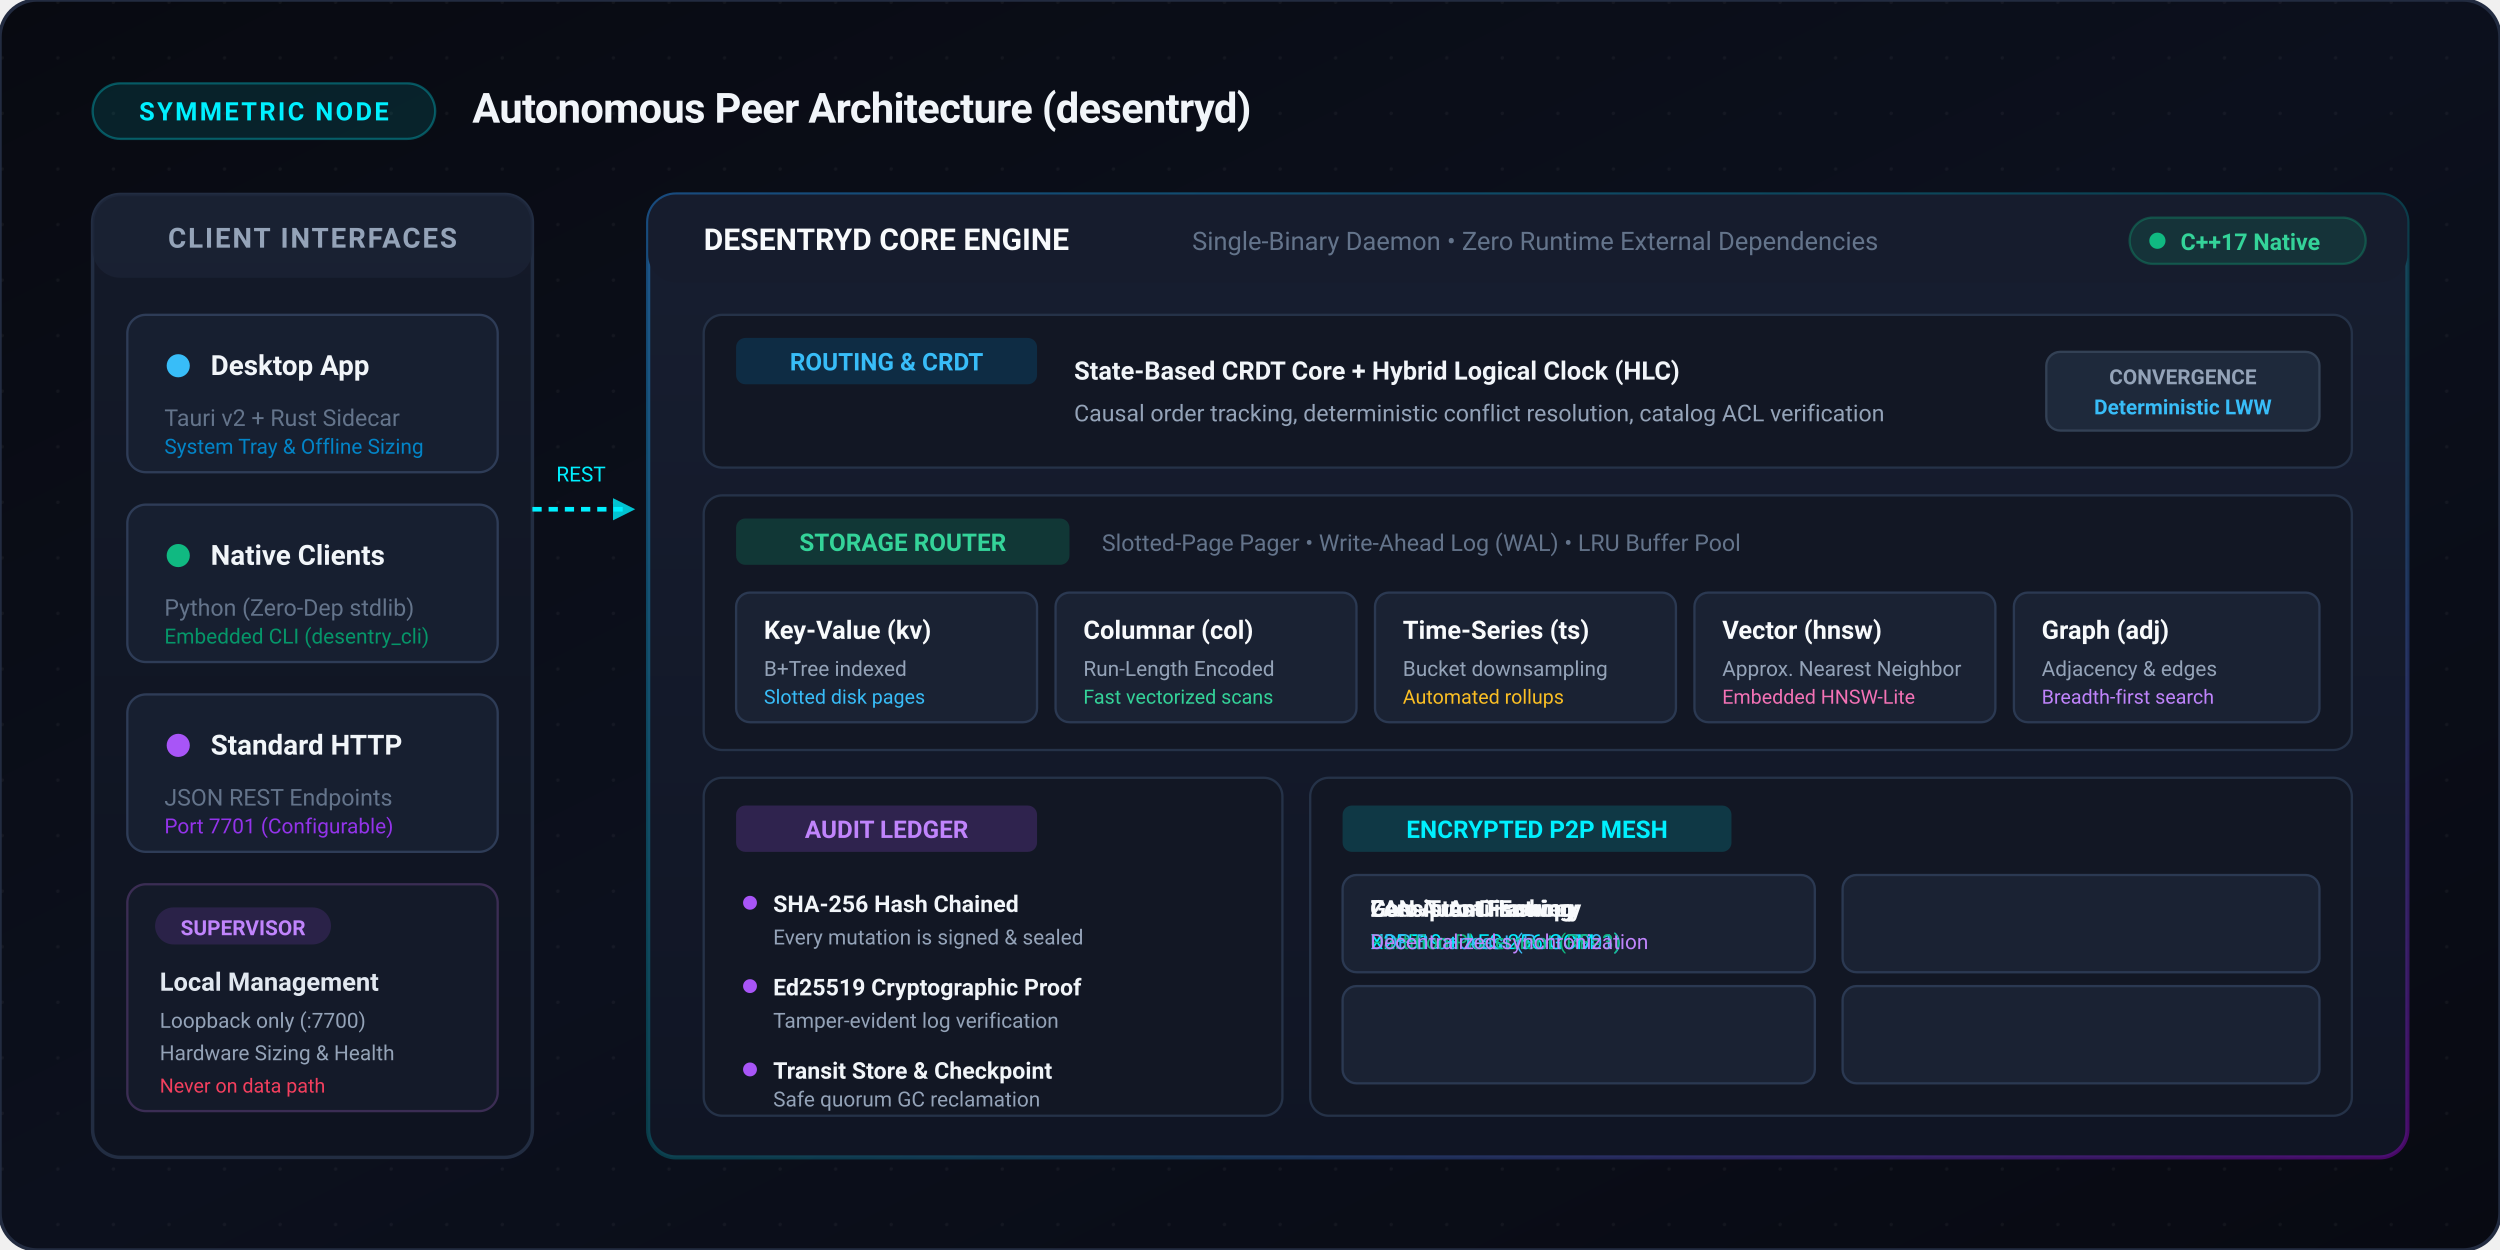
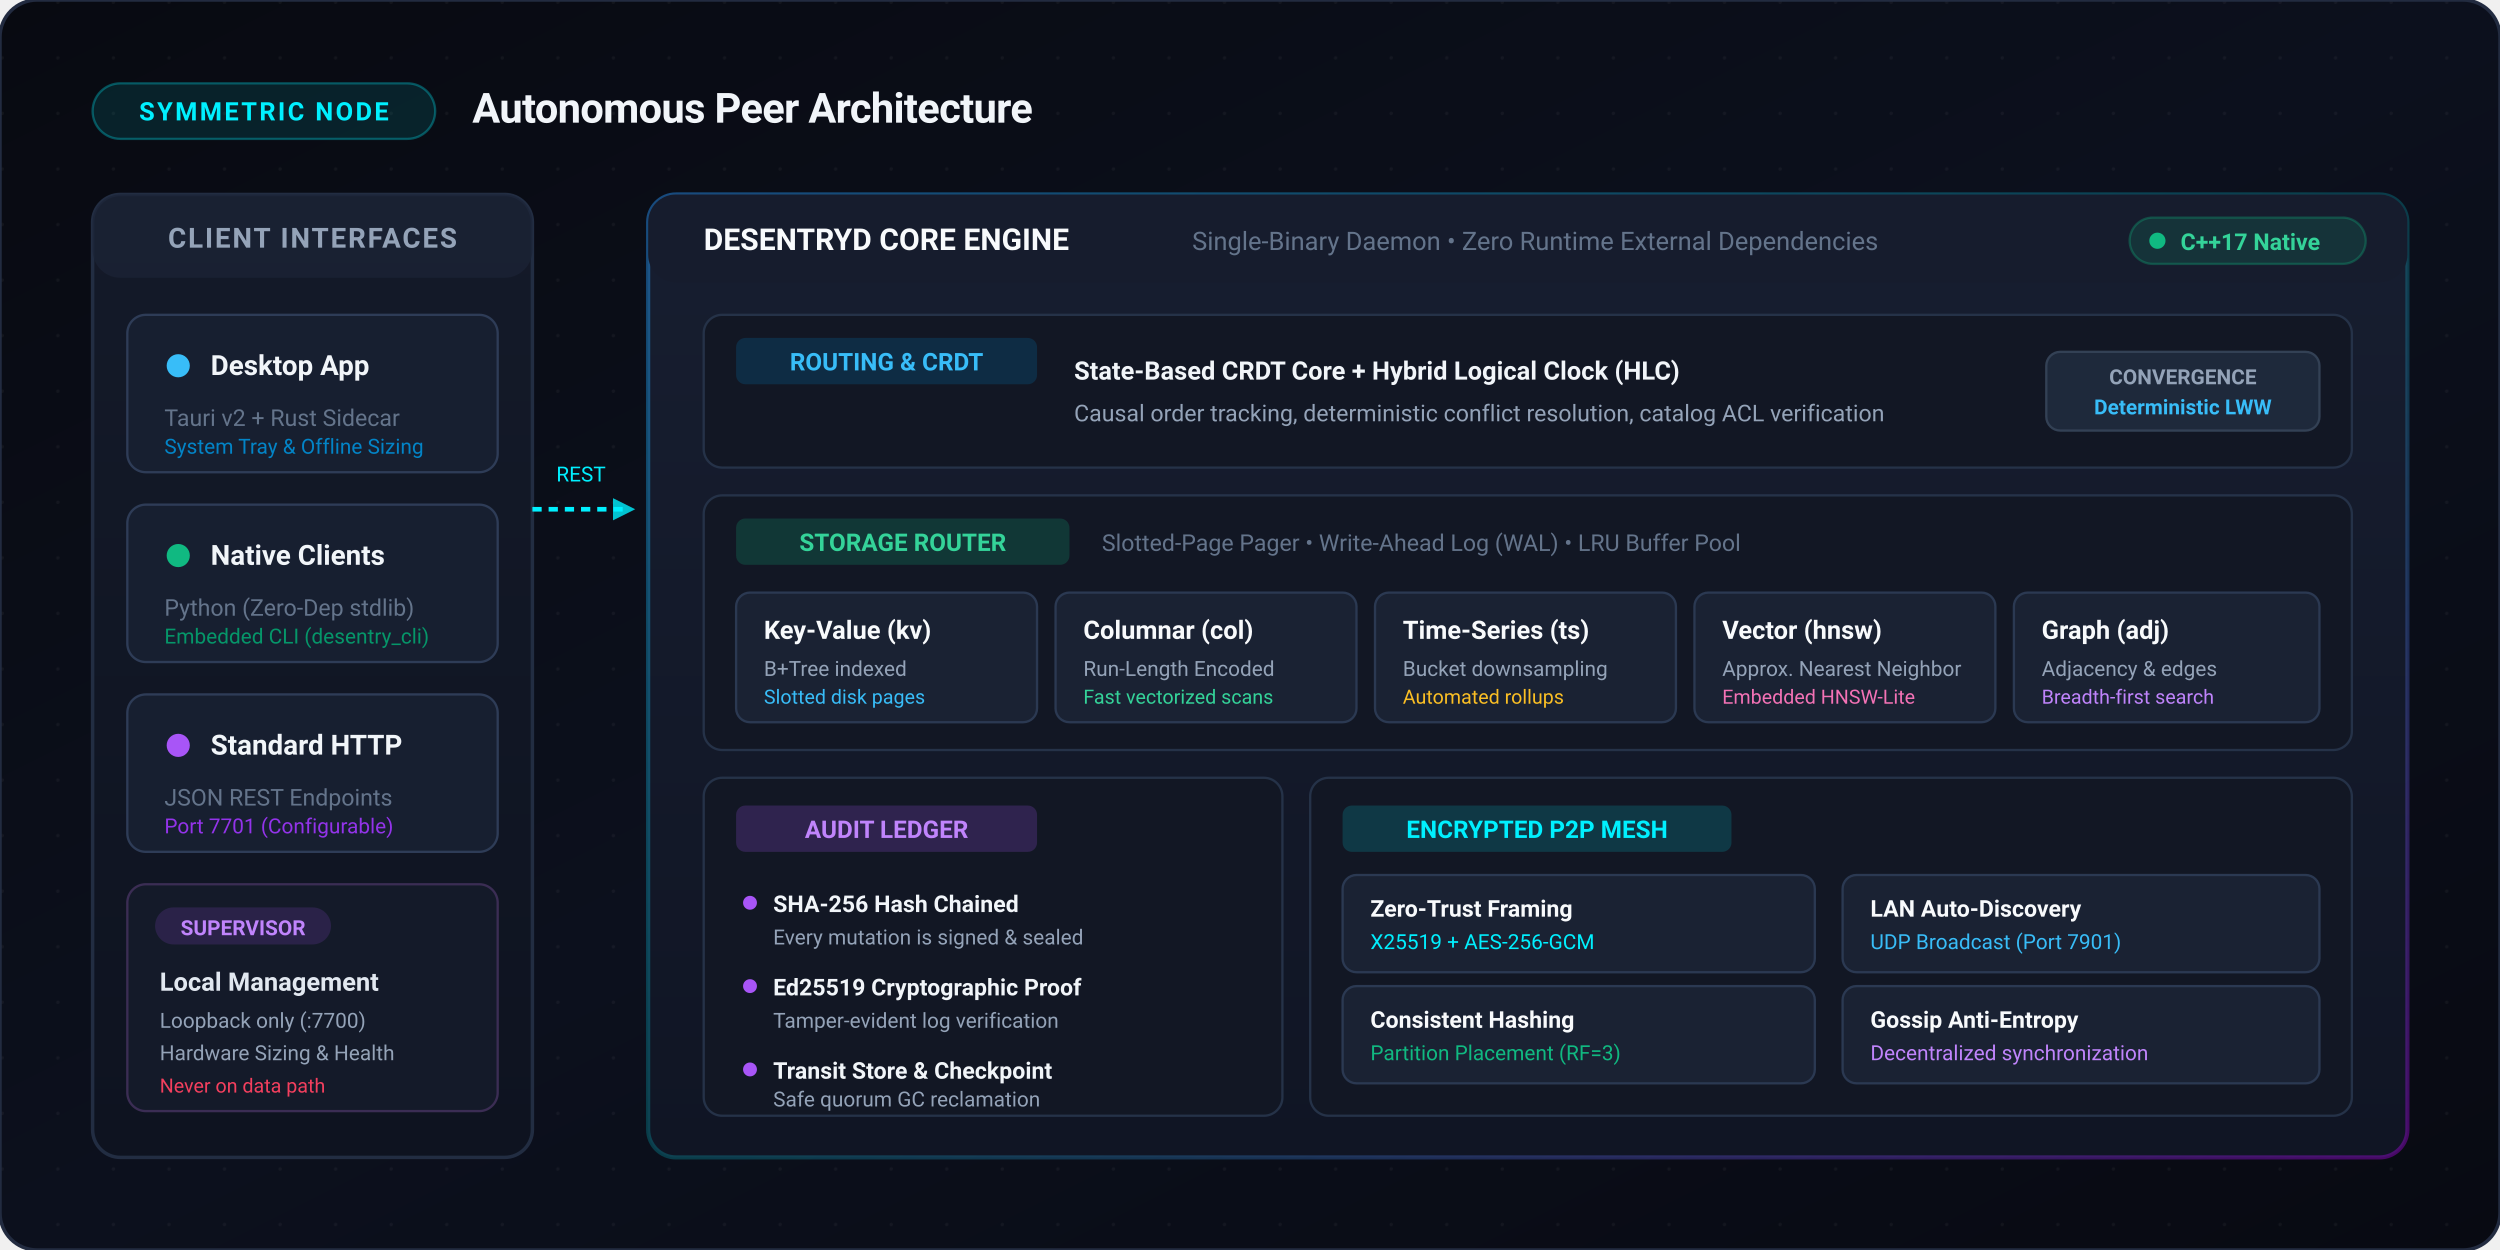
<svg xmlns="http://www.w3.org/2000/svg" viewBox="0 0 1080 540" width="1080" height="540" role="img" aria-label="De-Sentry System Architecture">
  <defs>
    <linearGradient id="bg" x1="0" y1="0" x2="1" y2="1">
      <stop offset="0%" stop-color="#080a11" />
      <stop offset="50%" stop-color="#0c101d" />
      <stop offset="100%" stop-color="#080a12" />
    </linearGradient>
    <linearGradient id="nodeBorder" x1="0" y1="0" x2="1" y2="1">
      <stop offset="0%" stop-color="#2997ff" stop-opacity="0.45" />
      <stop offset="50%" stop-color="#00f0ff" stop-opacity="0.2" />
      <stop offset="100%" stop-color="#bd00ff" stop-opacity="0.35" />
    </linearGradient>
    <linearGradient id="cardGrad1" x1="0" y1="0" x2="0" y2="1">
      <stop offset="0%" stop-color="#141a29" />
      <stop offset="100%" stop-color="#0e1320" />
    </linearGradient>
    <linearGradient id="cardGrad2" x1="0" y1="0" x2="0" y2="1">
      <stop offset="0%" stop-color="#171e30" />
      <stop offset="100%" stop-color="#101524" />
    </linearGradient>
    <linearGradient id="accentCyan" x1="0" y1="0" x2="1" y2="0">
      <stop offset="0%" stop-color="#00f0ff" />
      <stop offset="100%" stop-color="#2997ff" />
    </linearGradient>
    <linearGradient id="accentPurple" x1="0" y1="0" x2="1" y2="0">
      <stop offset="0%" stop-color="#a855f7" />
      <stop offset="100%" stop-color="#ec4899" />
    </linearGradient>
    <linearGradient id="accentGreen" x1="0" y1="0" x2="1" y2="0">
      <stop offset="0%" stop-color="#10b981" />
      <stop offset="100%" stop-color="#06b6d4" />
    </linearGradient>
    <filter id="glowCyan" x="-20%" y="-20%" width="140%" height="140%">
      <feGaussianBlur stdDeviation="3" result="blur" />
      <feMerge>
        <feMergeNode in="blur" />
        <feMergeNode in="SourceGraphic" />
      </feMerge>
    </filter>
    <pattern id="grid" width="24" height="24" patternUnits="userSpaceOnUse">
      <circle cx="1" cy="1" r="0.75" fill="#ffffff" fill-opacity="0.04" />
    </pattern>
    <marker id="arrow" viewBox="0 0 10 10" refX="6" refY="5" markerWidth="6" markerHeight="6" orient="auto-start-reverse">
      <path d="M 0 1 L 8 5 L 0 9 z" fill="#00f0ff" opacity="0.8" />
    </marker>
    <marker id="arrowPurple" viewBox="0 0 10 10" refX="6" refY="5" markerWidth="6" markerHeight="6" orient="auto-start-reverse">
      <path d="M 0 1 L 8 5 L 0 9 z" fill="#c084fc" opacity="0.8" />
    </marker>
  </defs>
  <rect width="1080" height="540" rx="16" fill="url(#bg)" />
  <rect width="1080" height="540" rx="16" fill="url(#grid)" />
  <rect width="1080" height="540" rx="16" fill="none" stroke="#222b40" stroke-width="1.5" />
  <g transform="translate(40, 36)">
    <rect x="0" y="0" width="148" height="24" rx="12" fill="#00f0ff" fill-opacity="0.1" stroke="#00f0ff" stroke-opacity="0.3" />
    <text x="74" y="16" font-family="-apple-system, BlinkMacSystemFont, 'Segoe UI', Roboto, sans-serif" font-size="11" font-weight="700" fill="#00f0ff" text-anchor="middle" letter-spacing="1">SYMMETRIC NODE</text>
-     <text x="164" y="17" font-family="-apple-system, BlinkMacSystemFont, 'Segoe UI', Roboto, sans-serif" font-size="18" font-weight="700" fill="#f1f5f9" letter-spacing="-0.3">Autonomous Peer Architecture (desentryd)</text>
+     <text x="164" y="17" font-family="-apple-system, BlinkMacSystemFont, 'Segoe UI', Roboto, sans-serif" font-size="18" font-weight="700" fill="#f1f5f9" letter-spacing="-0.3">Autonomous Peer Architecture</text>
  </g>
  <g transform="translate(40, 84)">
    <rect width="190" height="416" rx="12" fill="url(#cardGrad1)" stroke="#222d42" stroke-width="1.5" />
    <rect x="0" y="0" width="190" height="36" rx="12" fill="#1b2336" opacity="0.7" />
    <text x="95" y="23" font-family="-apple-system, BlinkMacSystemFont, 'Segoe UI', Roboto, sans-serif" font-size="12" font-weight="700" fill="#94a3b8" text-anchor="middle" letter-spacing="0.8">CLIENT INTERFACES</text>
    <g transform="translate(15, 52)">
      <rect width="160" height="68" rx="8" fill="#171f30" stroke="#2e3c57" stroke-width="1" />
      <circle cx="22" cy="22" r="5" fill="#38bdf8" />
      <text x="36" y="26" font-family="-apple-system, BlinkMacSystemFont, 'Segoe UI', Roboto, sans-serif" font-size="12" font-weight="600" fill="#f1f5f9">Desktop App</text>
      <text x="16" y="48" font-family="-apple-system, BlinkMacSystemFont, 'Segoe UI', Roboto, sans-serif" font-size="10" fill="#64748b">Tauri v2 + Rust Sidecar</text>
      <text x="16" y="60" font-family="-apple-system, BlinkMacSystemFont, 'Segoe UI', Roboto, sans-serif" font-size="9" fill="#0284c7">System Tray &amp; Offline Sizing</text>
    </g>
    <g transform="translate(15, 134)">
      <rect width="160" height="68" rx="8" fill="#171f30" stroke="#2e3c57" stroke-width="1" />
      <circle cx="22" cy="22" r="5" fill="#10b981" />
      <text x="36" y="26" font-family="-apple-system, BlinkMacSystemFont, 'Segoe UI', Roboto, sans-serif" font-size="12" font-weight="600" fill="#f1f5f9">Native Clients</text>
      <text x="16" y="48" font-family="-apple-system, BlinkMacSystemFont, 'Segoe UI', Roboto, sans-serif" font-size="10" fill="#64748b">Python (Zero-Dep stdlib)</text>
      <text x="16" y="60" font-family="-apple-system, BlinkMacSystemFont, 'Segoe UI', Roboto, sans-serif" font-size="9" fill="#059669">Embedded CLI (desentry_cli)</text>
    </g>
    <g transform="translate(15, 216)">
      <rect width="160" height="68" rx="8" fill="#171f30" stroke="#2e3c57" stroke-width="1" />
      <circle cx="22" cy="22" r="5" fill="#a855f7" />
      <text x="36" y="26" font-family="-apple-system, BlinkMacSystemFont, 'Segoe UI', Roboto, sans-serif" font-size="12" font-weight="600" fill="#f1f5f9">Standard HTTP</text>
      <text x="16" y="48" font-family="-apple-system, BlinkMacSystemFont, 'Segoe UI', Roboto, sans-serif" font-size="10" fill="#64748b">JSON REST Endpoints</text>
      <text x="16" y="60" font-family="-apple-system, BlinkMacSystemFont, 'Segoe UI', Roboto, sans-serif" font-size="9" fill="#9333ea">Port 7701 (Configurable)</text>
    </g>
    <g transform="translate(15, 298)">
      <rect width="160" height="98" rx="8" fill="#141a29" stroke="#3b2d54" stroke-width="1" />
      <rect x="12" y="10" width="76" height="16" rx="8" fill="#a855f7" fill-opacity="0.15" />
      <text x="50" y="22" font-family="-apple-system, BlinkMacSystemFont, 'Segoe UI', Roboto, sans-serif" font-size="9" font-weight="700" fill="#c084fc" text-anchor="middle">SUPERVISOR</text>
      <text x="14" y="46" font-family="-apple-system, BlinkMacSystemFont, 'Segoe UI', Roboto, sans-serif" font-size="11" font-weight="600" fill="#e2e8f0">Local Management</text>
      <text x="14" y="62" font-family="-apple-system, BlinkMacSystemFont, 'Segoe UI', Roboto, sans-serif" font-size="9" fill="#94a3b8">Loopback only (:7700)</text>
      <text x="14" y="76" font-family="-apple-system, BlinkMacSystemFont, 'Segoe UI', Roboto, sans-serif" font-size="9" fill="#94a3b8">Hardware Sizing &amp; Health</text>
      <text x="14" y="90" font-family="-apple-system, BlinkMacSystemFont, 'Segoe UI', Roboto, sans-serif" font-size="8.5" fill="#f43f5e">Never on data path</text>
    </g>
  </g>
  <path d="M 230 220 L 272 220" stroke="#00f0ff" stroke-width="2" stroke-dasharray="4 3" marker-end="url(#arrow)" />
  <text x="251" y="208" font-family="-apple-system, BlinkMacSystemFont, 'Segoe UI', Roboto, sans-serif" font-size="9" fill="#00f0ff" text-anchor="middle">REST</text>
  <g transform="translate(280, 84)">
    <rect width="760" height="416" rx="12" fill="url(#cardGrad2)" stroke="url(#nodeBorder)" stroke-width="1.8" />
    <rect width="760" height="38" rx="12" fill="#161c2d" />
    <text x="24" y="24" font-family="-apple-system, BlinkMacSystemFont, 'Segoe UI', Roboto, sans-serif" font-size="13" font-weight="700" fill="#f8fafc">DESENTRYD CORE ENGINE</text>
    <text x="235" y="24" font-family="-apple-system, BlinkMacSystemFont, 'Segoe UI', Roboto, sans-serif" font-size="11" fill="#64748b">Single-Binary Daemon • Zero Runtime External Dependencies</text>
    <rect x="640" y="10" width="102" height="20" rx="10" fill="#10b981" fill-opacity="0.15" stroke="#10b981" stroke-opacity="0.3" />
    <circle cx="652" cy="20" r="3.5" fill="#10b981" />
    <text x="662" y="24" font-family="-apple-system, BlinkMacSystemFont, 'Segoe UI', Roboto, sans-serif" font-size="10" font-weight="600" fill="#34d399">C++17 Native</text>
    <g transform="translate(24, 52)">
      <rect width="712" height="66" rx="8" fill="#121724" stroke="#253248" stroke-width="1" />
      <rect x="14" y="10" width="130" height="20" rx="4" fill="#0284c7" fill-opacity="0.2" />
      <text x="79" y="24" font-family="-apple-system, BlinkMacSystemFont, 'Segoe UI', Roboto, sans-serif" font-size="10.5" font-weight="700" fill="#38bdf8" text-anchor="middle">ROUTING &amp; CRDT</text>
      <g transform="translate(160, 14)">
        <text x="0" y="14" font-family="-apple-system, BlinkMacSystemFont, 'Segoe UI', Roboto, sans-serif" font-size="11" font-weight="600" fill="#f1f5f9">State-Based CRDT Core + Hybrid Logical Clock (HLC)</text>
        <text x="0" y="32" font-family="-apple-system, BlinkMacSystemFont, 'Segoe UI', Roboto, sans-serif" font-size="10" fill="#94a3b8">Causal order tracking, deterministic conflict resolution, catalog ACL verification</text>
      </g>
      <rect x="580" y="16" width="118" height="34" rx="6" fill="#1e293b" stroke="#334155" stroke-width="1" />
      <text x="639" y="30" font-family="-apple-system, BlinkMacSystemFont, 'Segoe UI', Roboto, sans-serif" font-size="9" font-weight="600" fill="#94a3b8" text-anchor="middle">CONVERGENCE</text>
      <text x="639" y="43" font-family="-apple-system, BlinkMacSystemFont, 'Segoe UI', Roboto, sans-serif" font-size="9" font-weight="700" fill="#38bdf8" text-anchor="middle">Deterministic LWW</text>
    </g>
    <g transform="translate(24, 130)">
      <rect width="712" height="110" rx="8" fill="#121724" stroke="#253248" stroke-width="1" />
      <rect x="14" y="10" width="144" height="20" rx="4" fill="#10b981" fill-opacity="0.2" />
      <text x="86" y="24" font-family="-apple-system, BlinkMacSystemFont, 'Segoe UI', Roboto, sans-serif" font-size="10.5" font-weight="700" fill="#34d399" text-anchor="middle">STORAGE ROUTER</text>
      <text x="172" y="24" font-family="-apple-system, BlinkMacSystemFont, 'Segoe UI', Roboto, sans-serif" font-size="10" fill="#64748b">Slotted-Page Pager • Write-Ahead Log (WAL) • LRU Buffer Pool</text>
      <g transform="translate(14, 42)">
        <g transform="translate(0, 0)">
          <rect width="130" height="56" rx="6" fill="#1a2233" stroke="#2b3952" stroke-width="1" />
          <text x="12" y="20" font-family="-apple-system, BlinkMacSystemFont, 'Segoe UI', Roboto, sans-serif" font-size="11" font-weight="700" fill="#f8fafc">Key-Value (kv)</text>
          <text x="12" y="36" font-family="-apple-system, BlinkMacSystemFont, 'Segoe UI', Roboto, sans-serif" font-size="9" fill="#94a3b8">B+Tree indexed</text>
          <text x="12" y="48" font-family="-apple-system, BlinkMacSystemFont, 'Segoe UI', Roboto, sans-serif" font-size="8.5" fill="#38bdf8">Slotted disk pages</text>
        </g>
        <g transform="translate(138, 0)">
          <rect width="130" height="56" rx="6" fill="#1a2233" stroke="#2b3952" stroke-width="1" />
          <text x="12" y="20" font-family="-apple-system, BlinkMacSystemFont, 'Segoe UI', Roboto, sans-serif" font-size="11" font-weight="700" fill="#f8fafc">Columnar (col)</text>
          <text x="12" y="36" font-family="-apple-system, BlinkMacSystemFont, 'Segoe UI', Roboto, sans-serif" font-size="9" fill="#94a3b8">Run-Length Encoded</text>
          <text x="12" y="48" font-family="-apple-system, BlinkMacSystemFont, 'Segoe UI', Roboto, sans-serif" font-size="8.5" fill="#34d399">Fast vectorized scans</text>
        </g>
        <g transform="translate(276, 0)">
          <rect width="130" height="56" rx="6" fill="#1a2233" stroke="#2b3952" stroke-width="1" />
          <text x="12" y="20" font-family="-apple-system, BlinkMacSystemFont, 'Segoe UI', Roboto, sans-serif" font-size="11" font-weight="700" fill="#f8fafc">Time-Series (ts)</text>
          <text x="12" y="36" font-family="-apple-system, BlinkMacSystemFont, 'Segoe UI', Roboto, sans-serif" font-size="9" fill="#94a3b8">Bucket downsampling</text>
          <text x="12" y="48" font-family="-apple-system, BlinkMacSystemFont, 'Segoe UI', Roboto, sans-serif" font-size="8.5" fill="#fbbf24">Automated rollups</text>
        </g>
        <g transform="translate(414, 0)">
          <rect width="130" height="56" rx="6" fill="#1a2233" stroke="#2b3952" stroke-width="1" />
          <text x="12" y="20" font-family="-apple-system, BlinkMacSystemFont, 'Segoe UI', Roboto, sans-serif" font-size="11" font-weight="700" fill="#f8fafc">Vector (hnsw)</text>
          <text x="12" y="36" font-family="-apple-system, BlinkMacSystemFont, 'Segoe UI', Roboto, sans-serif" font-size="9" fill="#94a3b8">Approx. Nearest Neighbor</text>
          <text x="12" y="48" font-family="-apple-system, BlinkMacSystemFont, 'Segoe UI', Roboto, sans-serif" font-size="8.5" fill="#f472b6">Embedded HNSW-Lite</text>
        </g>
        <g transform="translate(552, 0)">
          <rect width="132" height="56" rx="6" fill="#1a2233" stroke="#2b3952" stroke-width="1" />
          <text x="12" y="20" font-family="-apple-system, BlinkMacSystemFont, 'Segoe UI', Roboto, sans-serif" font-size="11" font-weight="700" fill="#f8fafc">Graph (adj)</text>
          <text x="12" y="36" font-family="-apple-system, BlinkMacSystemFont, 'Segoe UI', Roboto, sans-serif" font-size="9" fill="#94a3b8">Adjacency &amp; edges</text>
          <text x="12" y="48" font-family="-apple-system, BlinkMacSystemFont, 'Segoe UI', Roboto, sans-serif" font-size="8.5" fill="#c084fc">Breadth-first search</text>
        </g>
      </g>
    </g>
    <g transform="translate(24, 252)">
      <g transform="translate(0, 0)">
        <rect width="250" height="146" rx="8" fill="#121724" stroke="#253248" stroke-width="1" />
        <rect x="14" y="12" width="130" height="20" rx="4" fill="#a855f7" fill-opacity="0.2" />
        <text x="79" y="26" font-family="-apple-system, BlinkMacSystemFont, 'Segoe UI', Roboto, sans-serif" font-size="10.5" font-weight="700" fill="#c084fc" text-anchor="middle">AUDIT LEDGER</text>
        <g transform="translate(14, 44)">
          <circle cx="6" cy="10" r="3" fill="#a855f7" />
          <text x="16" y="14" font-family="-apple-system, BlinkMacSystemFont, 'Segoe UI', Roboto, sans-serif" font-size="10" font-weight="600" fill="#f1f5f9">SHA-256 Hash Chained</text>
          <text x="16" y="28" font-family="-apple-system, BlinkMacSystemFont, 'Segoe UI', Roboto, sans-serif" font-size="9" fill="#94a3b8">Every mutation is signed &amp; sealed</text>
          <circle cx="6" cy="46" r="3" fill="#a855f7" />
          <text x="16" y="50" font-family="-apple-system, BlinkMacSystemFont, 'Segoe UI', Roboto, sans-serif" font-size="10" font-weight="600" fill="#f1f5f9">Ed25519 Cryptographic Proof</text>
          <text x="16" y="64" font-family="-apple-system, BlinkMacSystemFont, 'Segoe UI', Roboto, sans-serif" font-size="9" fill="#94a3b8">Tamper-evident log verification</text>
          <circle cx="6" cy="82" r="3" fill="#a855f7" />
          <text x="16" y="86" font-family="-apple-system, BlinkMacSystemFont, 'Segoe UI', Roboto, sans-serif" font-size="10" font-weight="600" fill="#f1f5f9">Transit Store &amp; Checkpoint</text>
          <text x="16" y="98" font-family="-apple-system, BlinkMacSystemFont, 'Segoe UI', Roboto, sans-serif" font-size="9" fill="#94a3b8">Safe quorum GC reclamation</text>
        </g>
      </g>
      <g transform="translate(262, 0)">
        <rect width="450" height="146" rx="8" fill="#121724" stroke="#253248" stroke-width="1" />
        <rect x="14" y="12" width="168" height="20" rx="4" fill="#00f0ff" fill-opacity="0.15" />
        <text x="98" y="26" font-family="-apple-system, BlinkMacSystemFont, 'Segoe UI', Roboto, sans-serif" font-size="10.5" font-weight="700" fill="#00f0ff" text-anchor="middle">ENCRYPTED P2P MESH</text>
        <g transform="translate(14, 42)">
-           <rect width="204" height="42" rx="6" fill="#1a2233" stroke="#2b3952" stroke-width="1" />
-           <text x="12" y="18" font-family="-apple-system, BlinkMacSystemFont, 'Segoe UI', Roboto, sans-serif" font-size="10" font-weight="600" fill="#f8fafc">Zero-Trust Framing</text>
-           <text x="12" y="32" font-family="-apple-system, BlinkMacSystemFont, 'Segoe UI', Roboto, sans-serif" font-size="9" fill="#00f0ff">X25519 + AES-256-GCM</text>
-           <rect x="216" y="0" width="206" height="42" rx="6" fill="#1a2233" stroke="#2b3952" stroke-width="1" />
-           <text x="12" y="18" font-family="-apple-system, BlinkMacSystemFont, 'Segoe UI', Roboto, sans-serif" font-size="10" font-weight="600" fill="#f8fafc">LAN Auto-Discovery</text>
-           <text x="12" y="32" font-family="-apple-system, BlinkMacSystemFont, 'Segoe UI', Roboto, sans-serif" font-size="9" fill="#38bdf8">UDP Broadcast (Port 7901)</text>
-           <rect x="0" y="48" width="204" height="42" rx="6" fill="#1a2233" stroke="#2b3952" stroke-width="1" />
-           <text x="12" y="18" font-family="-apple-system, BlinkMacSystemFont, 'Segoe UI', Roboto, sans-serif" font-size="10" font-weight="600" fill="#f8fafc">Consistent Hashing</text>
-           <text x="12" y="32" font-family="-apple-system, BlinkMacSystemFont, 'Segoe UI', Roboto, sans-serif" font-size="9" fill="#10b981">Partition Placement (RF=3)</text>
-           <rect x="216" y="48" width="206" height="42" rx="6" fill="#1a2233" stroke="#2b3952" stroke-width="1" />
-           <text x="12" y="18" font-family="-apple-system, BlinkMacSystemFont, 'Segoe UI', Roboto, sans-serif" font-size="10" font-weight="600" fill="#f8fafc">Gossip Anti-Entropy</text>
-           <text x="12" y="32" font-family="-apple-system, BlinkMacSystemFont, 'Segoe UI', Roboto, sans-serif" font-size="9" fill="#c084fc">Decentralized synchronization</text>
+           <g transform="translate(0, 0)">
+             <rect width="204" height="42" rx="6" fill="#1a2233" stroke="#2b3952" stroke-width="1" />
+             <text x="12" y="18" font-family="-apple-system, BlinkMacSystemFont, 'Segoe UI', Roboto, sans-serif" font-size="10" font-weight="600" fill="#f8fafc">Zero-Trust Framing</text>
+             <text x="12" y="32" font-family="-apple-system, BlinkMacSystemFont, 'Segoe UI', Roboto, sans-serif" font-size="9" fill="#00f0ff">X25519 + AES-256-GCM</text>
+           </g>
+           <g transform="translate(216, 0)">
+             <rect width="206" height="42" rx="6" fill="#1a2233" stroke="#2b3952" stroke-width="1" />
+             <text x="12" y="18" font-family="-apple-system, BlinkMacSystemFont, 'Segoe UI', Roboto, sans-serif" font-size="10" font-weight="600" fill="#f8fafc">LAN Auto-Discovery</text>
+             <text x="12" y="32" font-family="-apple-system, BlinkMacSystemFont, 'Segoe UI', Roboto, sans-serif" font-size="9" fill="#38bdf8">UDP Broadcast (Port 7901)</text>
+           </g>
+           <g transform="translate(0, 48)">
+             <rect width="204" height="42" rx="6" fill="#1a2233" stroke="#2b3952" stroke-width="1" />
+             <text x="12" y="18" font-family="-apple-system, BlinkMacSystemFont, 'Segoe UI', Roboto, sans-serif" font-size="10" font-weight="600" fill="#f8fafc">Consistent Hashing</text>
+             <text x="12" y="32" font-family="-apple-system, BlinkMacSystemFont, 'Segoe UI', Roboto, sans-serif" font-size="9" fill="#10b981">Partition Placement (RF=3)</text>
+           </g>
+           <g transform="translate(216, 48)">
+             <rect width="206" height="42" rx="6" fill="#1a2233" stroke="#2b3952" stroke-width="1" />
+             <text x="12" y="18" font-family="-apple-system, BlinkMacSystemFont, 'Segoe UI', Roboto, sans-serif" font-size="10" font-weight="600" fill="#f8fafc">Gossip Anti-Entropy</text>
+             <text x="12" y="32" font-family="-apple-system, BlinkMacSystemFont, 'Segoe UI', Roboto, sans-serif" font-size="9" fill="#c084fc">Decentralized synchronization</text>
+           </g>
        </g>
      </g>
    </g>
  </g>
</svg>
